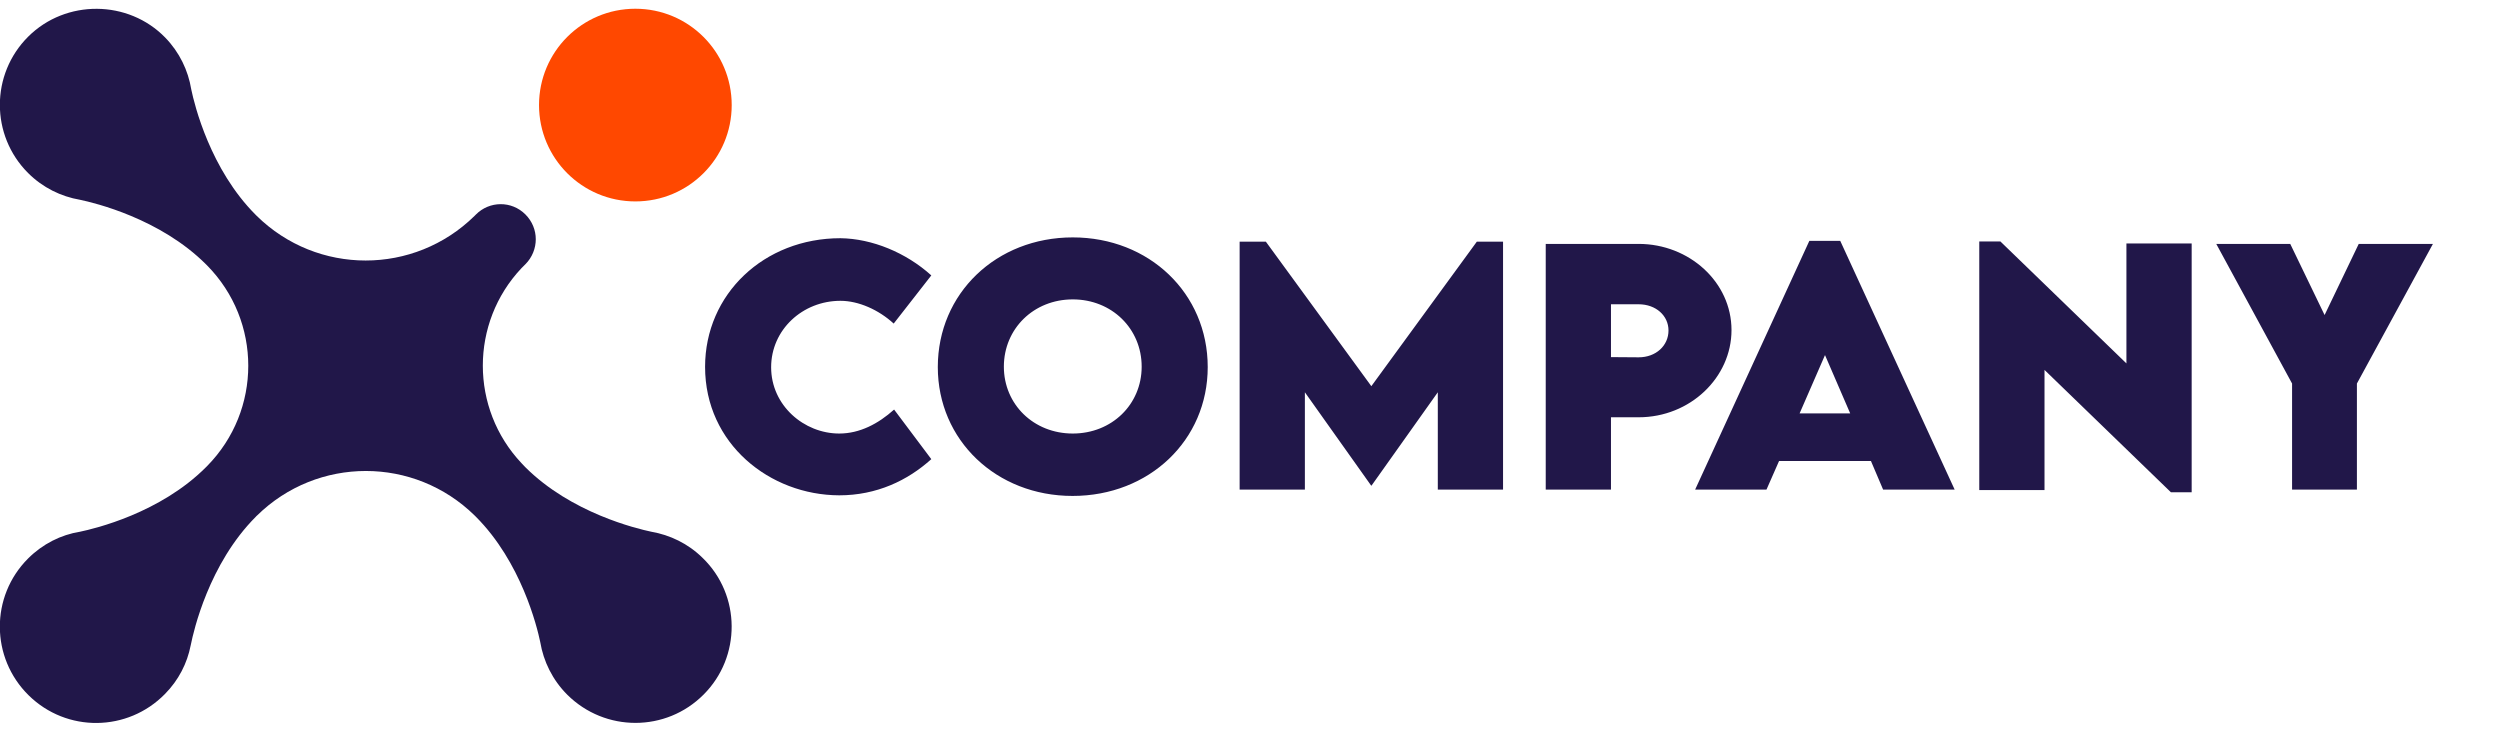
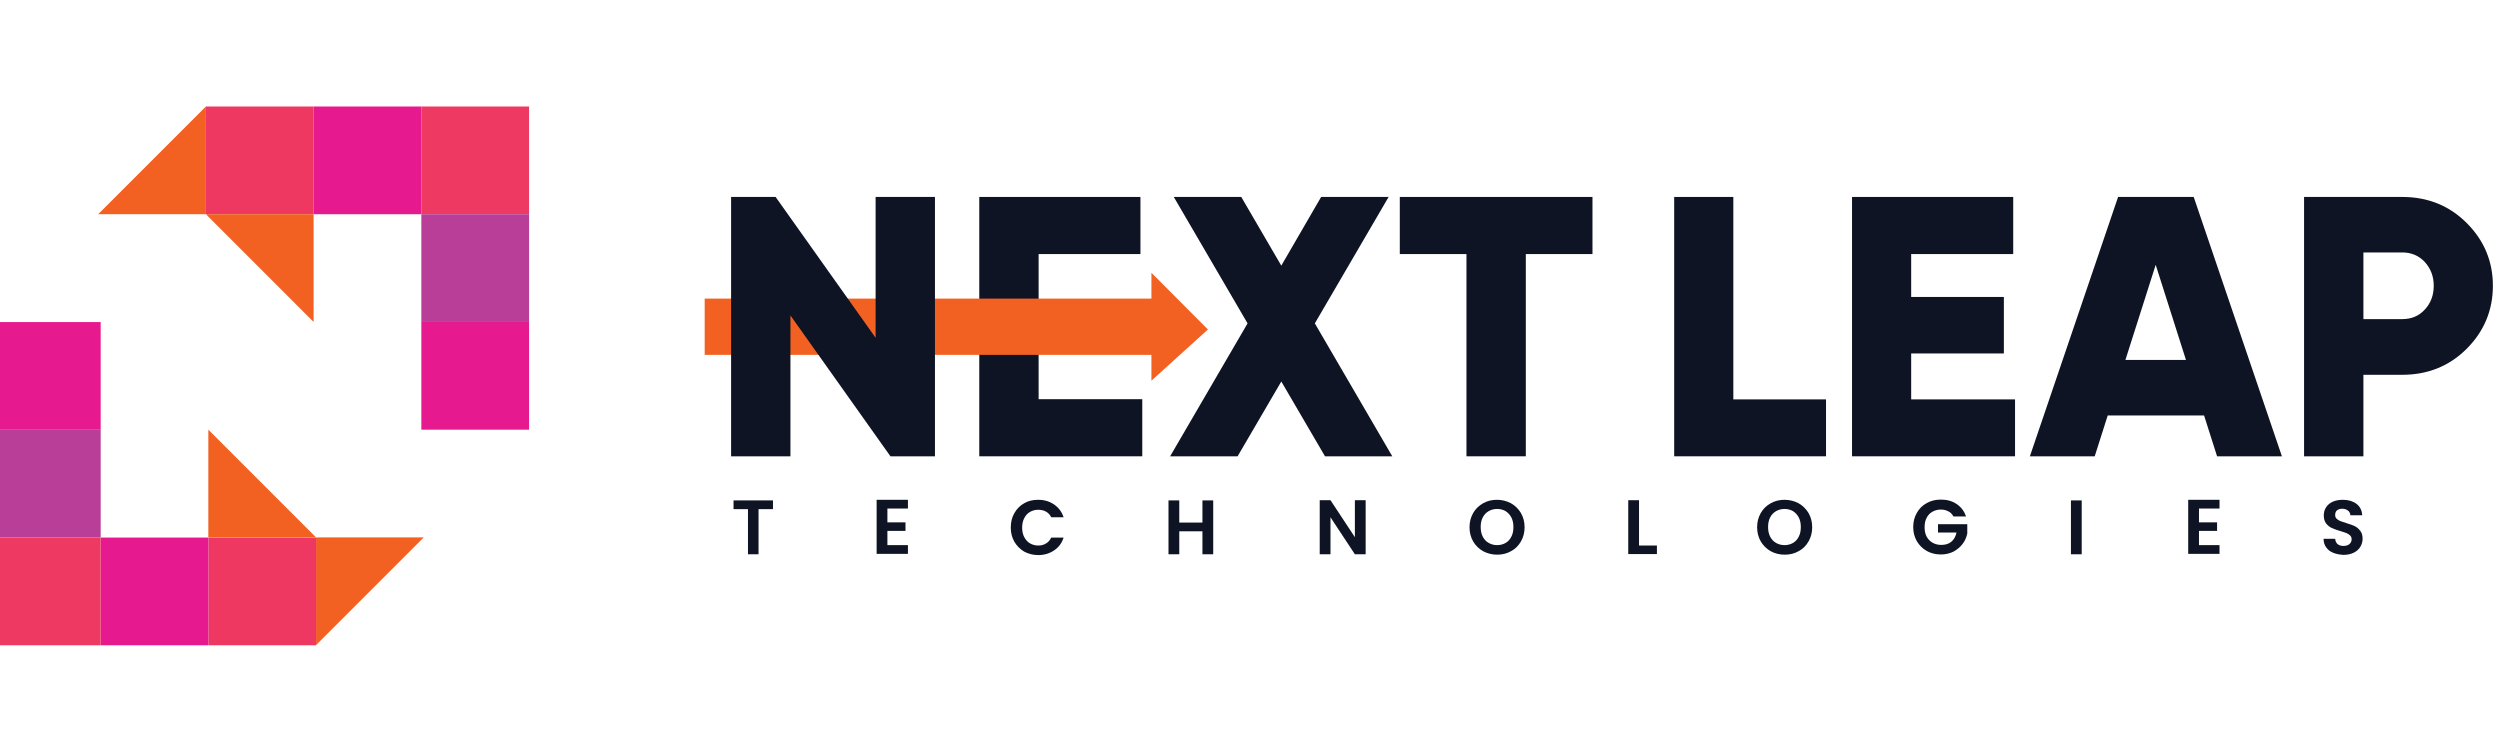
<svg xmlns="http://www.w3.org/2000/svg" version="1.1" id="Layer_1" x="0px" y="0px" viewBox="0 0 123 36" style="enable-background:new 0 0 123 36;" xml:space="preserve">
  <style type="text/css">
- 	.st0{fill:#FF4800;}
- 	.st1{fill:#211749;}
+ 	.st0{fill:#F26122;}
+ 	.st1{fill:#EE3761;}
+ 	.st2{fill:#E7198E;}
+ 	.st3{fill:#EE3962;}
+ 	.st4{fill:#B93E97;}
+ 	.st5{fill:#0E1423;}
</style>
  <g>
-     <path class="st0" d="M36,5.17c0,2.62-2.12,4.74-4.74,4.74c-2.62,0-4.74-2.12-4.74-4.74s2.12-4.74,4.74-4.74   C33.88,0.43,36,2.55,36,5.17z" />
-     <path class="st1" d="M34.62,34.17c-1.85,1.86-4.85,1.86-6.71,0.01c-0.73-0.73-1.17-1.64-1.33-2.59c-0.16-0.77-0.94-3.94-3.17-6.17   c-0.02-0.02-0.04-0.04-0.05-0.05c-2.98-2.93-7.74-2.93-10.72,0c-0.02,0.02-0.04,0.03-0.05,0.05c-2.32,2.32-3.07,5.66-3.19,6.25   c-0.01,0.03-0.01,0.06-0.02,0.09c-0.17,0.87-0.59,1.7-1.26,2.38c-1.84,1.88-4.84,1.91-6.71,0.07c-1.88-1.85-1.89-4.87-0.03-6.73   c0.72-0.72,1.62-1.17,2.56-1.32c0.71-0.15,3.94-0.91,6.2-3.18c0.02-0.02,0.03-0.03,0.05-0.05c2.7-2.74,2.7-7.13,0-9.87   c-0.02-0.02-0.03-0.03-0.05-0.05c-2.26-2.26-5.49-3.03-6.2-3.18c-0.94-0.16-1.84-0.6-2.56-1.32c-1.85-1.85-1.85-4.86,0.01-6.71   c1.85-1.84,4.92-1.82,6.74,0.05c0.7,0.72,1.13,1.62,1.28,2.55c0.16,0.77,0.94,3.94,3.17,6.17c0.02,0.02,0.04,0.04,0.05,0.05   c2.98,2.93,7.74,2.93,10.72,0c0.02-0.02,0.04-0.04,0.05-0.05l0.01-0.01c0.67-0.68,1.76-0.69,2.44-0.01   c0.34,0.34,0.51,0.78,0.51,1.22c0,0.44-0.17,0.89-0.51,1.23l-0.01,0.01c-0.06,0.06-0.12,0.12-0.18,0.18c-2.54,2.69-2.54,6.91,0,9.6   c0.06,0.06,0.12,0.12,0.18,0.19c2.26,2.26,5.49,3.03,6.2,3.18c0.92,0.16,1.81,0.58,2.53,1.29C36.46,29.28,36.47,32.32,34.62,34.17z   " />
+     <g>
+       <polygon class="st0" points="10.13,10.54 4.83,10.54 10.13,5.24   " />
+       <rect x="10.13" y="5.24" class="st1" width="5.3" height="5.3" />
+       <rect x="15.43" y="5.24" class="st2" width="5.3" height="5.3" />
+       <rect x="20.73" y="5.24" class="st3" width="5.3" height="5.3" />
+       <rect x="20.73" y="10.54" class="st4" width="5.3" height="5.3" />
+       <polygon class="st0" points="15.43,15.84 10.13,10.54 15.43,10.54   " />
+       <rect x="20.73" y="15.84" class="st2" width="5.3" height="5.3" />
+     </g>
+     <g>
+       <polygon class="st0" points="15.55,26.44 20.85,26.44 15.55,31.74   " />
+       <rect x="10.25" y="26.44" transform="matrix(-1 -1.224647e-16 1.224647e-16 -1 25.805 58.1878)" class="st1" width="5.3" height="5.3" />
+       <rect x="4.95" y="26.44" transform="matrix(-1 -1.224647e-16 1.224647e-16 -1 15.2042 58.1878)" class="st2" width="5.3" height="5.3" />
+       <rect x="-0.35" y="26.44" transform="matrix(-1 -1.224647e-16 1.224647e-16 -1 4.6034 58.1878)" class="st3" width="5.3" height="5.3" />
+       <rect x="-0.35" y="21.14" transform="matrix(-1 -1.224647e-16 1.224647e-16 -1 4.6034 47.587)" class="st4" width="5.3" height="5.3" />
+       <polygon class="st0" points="10.25,21.14 15.55,26.44 10.25,26.44   " />
+       <rect x="-0.35" y="15.84" transform="matrix(-1 -1.224647e-16 1.224647e-16 -1 4.6034 36.9862)" class="st2" width="5.3" height="5.3" />
+     </g>
  </g>
-   <path class="st1" d="M34.69,18.05c0-3.58,2.9-6.33,6.66-6.33c1.56,0.02,3.23,0.71,4.47,1.83l-1.85,2.37  c-0.74-0.68-1.73-1.12-2.62-1.12c-1.86,0-3.41,1.42-3.41,3.27c0,1.88,1.62,3.26,3.35,3.26c1.01,0,1.92-0.48,2.7-1.18l1.83,2.44  c-1.16,1.05-2.69,1.78-4.53,1.78C37.88,24.36,34.69,21.84,34.69,18.05z M46.14,18.06c0-3.63,2.88-6.38,6.64-6.38  c3.76,0,6.64,2.75,6.64,6.38c0,3.6-2.88,6.34-6.65,6.34C49.02,24.4,46.14,21.66,46.14,18.06z M56.17,18.04  c0-1.87-1.47-3.31-3.39-3.31c-1.92,0-3.39,1.44-3.39,3.31c0,1.86,1.47,3.29,3.39,3.29C54.7,21.33,56.17,19.9,56.17,18.04z   M73.95,11.89v12.2h-3.21V19.3l-3.26,4.59h-0.02L64.2,19.3v4.79h-3.21v-12.2h1.29L67.47,19l5.19-7.11H73.95z M76.05,12h4.57  c2.49,0,4.57,1.88,4.57,4.24c0,2.33-2.03,4.29-4.57,4.29h-1.36v3.56h-3.21V12z M82.09,16.26c0-0.73-0.62-1.29-1.47-1.29h-1.36v2.6  l1.36,0.01C81.48,17.58,82.09,17,82.09,16.26z M92.05,22.68h-4.52l-0.62,1.41h-3.51l5.62-12.24h1.52l5.63,12.24h-3.52L92.05,22.68z   M91.03,20.34l-1.24-2.87l-1.25,2.87H91.03z M107.83,11.99v12.23h-1.02l-6.22-6.02v5.91h-3.21V11.88h1.04l6.2,6v-5.9H107.83z   M112.77,18.87L109.04,12h3.64l1.69,3.5l1.68-3.5h3.65l-3.74,6.87v5.22h-3.19V18.87z" />
+   <g>
+     <path class="st5" d="M51.1,19.65V12.5h5.01V9.69h-7.93v12.76h8.02v-2.81H51.1z" />
+     <polygon class="st5" points="68.32,9.69 65,9.69 63.04,13.07 61.07,9.69 57.75,9.69 61.38,15.91 57.57,22.45 60.89,22.45    63.04,18.77 65.19,22.45 68.5,22.45 64.69,15.91  " />
+     <polygon class="st5" points="68.87,12.5 72.15,12.5 72.15,22.45 75.07,22.45 75.07,12.5 78.35,12.5 78.35,9.69 68.87,9.69  " />
+     <polygon class="st5" points="85.28,9.69 82.37,9.69 82.37,22.45 89.84,22.45 89.84,19.65 85.28,19.65  " />
+     <polygon class="st5" points="94.03,17.39 98.59,17.39 98.59,14.61 94.03,14.61 94.03,12.5 99.05,12.5 99.05,9.69 91.12,9.69    91.12,22.45 99.14,22.45 99.14,19.65 94.03,19.65  " />
+     <path class="st5" d="M104.21,9.69l-4.34,12.76h3.19l0.64-2.01h4.74l0.64,2.01h3.19l-4.34-12.76H104.21z M104.57,17.71l1.49-4.68   l1.49,4.68H104.57z" />
+     <path class="st5" d="M121.36,10.97c-0.85-0.85-1.91-1.28-3.17-1.28h-4.83v12.76h2.92v-4.01h1.91c1.26,0,2.32-0.43,3.17-1.28   c0.86-0.86,1.29-1.9,1.29-3.1C122.65,12.86,122.22,11.83,121.36,10.97z M119.3,15.23c-0.29,0.32-0.66,0.47-1.11,0.47h-1.91v-3.28   h1.91c0.45,0,0.82,0.16,1.11,0.47c0.29,0.32,0.44,0.71,0.44,1.17C119.74,14.53,119.59,14.92,119.3,15.23z" />
+     <polygon class="st0" points="59.43,16.21 56.65,13.42 56.65,14.69 34.67,14.69 34.67,17.46 56.65,17.46 56.65,18.73  " />
+     <path class="st5" d="M43.08,16.62V9.69h2.92v12.76h-2.19l-4.92-6.93v6.93h-2.92V9.69h2.19L43.08,16.62z" />
+     <g>
+       <path class="st5" d="M38.03,24.62v0.43h-0.71v2.22H36.8v-2.22h-0.71v-0.43H38.03z" />
+       <path class="st5" d="M43.66,25.04v0.66h0.89v0.42h-0.89v0.7h1.01v0.43h-1.54v-2.66h1.54v0.43H43.66z" />
+       <path class="st5" d="M49.91,25.24c0.12-0.21,0.28-0.37,0.48-0.48c0.2-0.12,0.43-0.17,0.69-0.17c0.3,0,0.56,0.08,0.78,0.23    c0.22,0.15,0.38,0.36,0.47,0.63h-0.61c-0.06-0.13-0.15-0.22-0.26-0.28c-0.11-0.06-0.24-0.09-0.38-0.09    c-0.15,0-0.29,0.04-0.41,0.11c-0.12,0.07-0.21,0.17-0.28,0.31c-0.07,0.13-0.1,0.29-0.1,0.46c0,0.17,0.03,0.33,0.1,0.46    c0.07,0.13,0.16,0.24,0.28,0.31c0.12,0.07,0.26,0.11,0.41,0.11c0.14,0,0.27-0.03,0.38-0.1c0.11-0.06,0.2-0.16,0.26-0.29h0.61    c-0.09,0.27-0.24,0.48-0.47,0.63c-0.22,0.15-0.48,0.23-0.78,0.23c-0.25,0-0.48-0.06-0.69-0.17c-0.2-0.12-0.36-0.28-0.48-0.48    c-0.12-0.21-0.18-0.44-0.18-0.7C49.73,25.68,49.79,25.44,49.91,25.24z" />
+       <path class="st5" d="M59.69,24.62v2.65h-0.53v-1.13h-1.14v1.13h-0.53v-2.65h0.53v1.09h1.14v-1.09H59.69z" />
+       <path class="st5" d="M67.19,27.27h-0.53l-1.2-1.82v1.82h-0.53v-2.66h0.53l1.2,1.82v-1.82h0.53V27.27z" />
+       <path class="st5" d="M72.97,27.12c-0.21-0.12-0.37-0.28-0.49-0.48c-0.12-0.21-0.18-0.44-0.18-0.7c0-0.26,0.06-0.49,0.18-0.7    c0.12-0.21,0.29-0.37,0.49-0.48c0.21-0.12,0.44-0.17,0.68-0.17c0.25,0,0.48,0.06,0.69,0.17c0.21,0.12,0.37,0.28,0.49,0.48    c0.12,0.21,0.18,0.44,0.18,0.7c0,0.26-0.06,0.49-0.18,0.7c-0.12,0.21-0.28,0.37-0.49,0.48c-0.21,0.12-0.44,0.17-0.68,0.17    C73.41,27.29,73.18,27.23,72.97,27.12z M74.08,26.71c0.12-0.07,0.22-0.18,0.28-0.31c0.07-0.13,0.1-0.29,0.1-0.47    c0-0.18-0.03-0.33-0.1-0.47c-0.07-0.13-0.16-0.23-0.28-0.31c-0.12-0.07-0.26-0.11-0.42-0.11c-0.16,0-0.3,0.04-0.42,0.11    c-0.12,0.07-0.22,0.17-0.29,0.31c-0.07,0.13-0.1,0.29-0.1,0.47c0,0.18,0.03,0.33,0.1,0.47c0.07,0.13,0.16,0.24,0.29,0.31    c0.12,0.07,0.26,0.11,0.42,0.11C73.82,26.82,73.96,26.78,74.08,26.71z" />
+       <path class="st5" d="M80.65,26.84h0.87v0.42h-1.41v-2.65h0.53V26.84z" />
+       <path class="st5" d="M87.12,27.12c-0.21-0.12-0.37-0.28-0.49-0.48c-0.12-0.21-0.18-0.44-0.18-0.7c0-0.26,0.06-0.49,0.18-0.7    c0.12-0.21,0.29-0.37,0.49-0.48c0.21-0.12,0.44-0.17,0.68-0.17c0.25,0,0.48,0.06,0.69,0.17c0.21,0.12,0.37,0.28,0.49,0.48    c0.12,0.21,0.18,0.44,0.18,0.7c0,0.26-0.06,0.49-0.18,0.7c-0.12,0.21-0.28,0.37-0.49,0.48c-0.21,0.12-0.44,0.17-0.68,0.17    C87.55,27.29,87.32,27.23,87.12,27.12z M88.22,26.71c0.12-0.07,0.22-0.18,0.28-0.31c0.07-0.13,0.1-0.29,0.1-0.47    c0-0.18-0.03-0.33-0.1-0.47c-0.07-0.13-0.16-0.23-0.28-0.31c-0.12-0.07-0.26-0.11-0.42-0.11c-0.16,0-0.3,0.04-0.42,0.11    c-0.12,0.07-0.22,0.17-0.29,0.31c-0.07,0.13-0.1,0.29-0.1,0.47c0,0.18,0.03,0.33,0.1,0.47c0.07,0.13,0.16,0.24,0.29,0.31    c0.12,0.07,0.26,0.11,0.42,0.11C87.96,26.82,88.1,26.78,88.22,26.71z" />
+       <path class="st5" d="M96.11,25.41c-0.06-0.11-0.14-0.2-0.25-0.25c-0.11-0.06-0.23-0.09-0.37-0.09c-0.16,0-0.3,0.04-0.42,0.11    c-0.12,0.07-0.22,0.17-0.28,0.3c-0.07,0.13-0.1,0.28-0.1,0.46c0,0.18,0.03,0.33,0.1,0.46c0.07,0.13,0.17,0.23,0.29,0.3    c0.12,0.07,0.27,0.11,0.43,0.11c0.2,0,0.37-0.05,0.5-0.16s0.21-0.26,0.25-0.45h-0.91v-0.41h1.44v0.46    c-0.04,0.18-0.11,0.36-0.23,0.51c-0.12,0.16-0.27,0.28-0.45,0.38c-0.18,0.09-0.39,0.14-0.62,0.14c-0.26,0-0.49-0.06-0.69-0.17    c-0.21-0.12-0.37-0.28-0.49-0.48c-0.12-0.21-0.18-0.44-0.18-0.7c0-0.26,0.06-0.49,0.18-0.7c0.12-0.21,0.28-0.37,0.49-0.48    c0.21-0.12,0.44-0.17,0.69-0.17c0.3,0,0.56,0.07,0.78,0.22c0.22,0.15,0.37,0.35,0.46,0.61H96.11z" />
+       <path class="st5" d="M102.42,24.62v2.65h-0.53v-2.65H102.42z" />
+       <path class="st5" d="M108.19,25.04v0.66h0.89v0.42h-0.89v0.7h1.01v0.43h-1.54v-2.66h1.54v0.43H108.19z" />
+       <path class="st5" d="M114.8,27.2c-0.15-0.06-0.27-0.15-0.35-0.27c-0.09-0.12-0.13-0.26-0.13-0.42h0.57    c0.01,0.11,0.05,0.2,0.12,0.26s0.17,0.09,0.29,0.09c0.12,0,0.22-0.03,0.29-0.09c0.07-0.06,0.11-0.14,0.11-0.23    c0-0.08-0.02-0.14-0.07-0.19c-0.05-0.05-0.11-0.09-0.18-0.12c-0.07-0.03-0.17-0.06-0.3-0.1c-0.17-0.05-0.31-0.1-0.42-0.15    c-0.11-0.05-0.2-0.12-0.28-0.22c-0.08-0.1-0.12-0.23-0.12-0.4c0-0.16,0.04-0.29,0.12-0.41c0.08-0.12,0.19-0.21,0.33-0.27    c0.14-0.06,0.3-0.09,0.49-0.09c0.27,0,0.5,0.07,0.67,0.2c0.17,0.13,0.27,0.32,0.28,0.56h-0.58c-0.01-0.09-0.04-0.17-0.12-0.23    s-0.17-0.09-0.29-0.09c-0.1,0-0.19,0.03-0.25,0.08c-0.06,0.05-0.09,0.13-0.09,0.23c0,0.07,0.02,0.13,0.07,0.18    c0.05,0.05,0.1,0.08,0.17,0.11c0.07,0.03,0.17,0.06,0.29,0.1c0.17,0.05,0.31,0.1,0.42,0.15c0.11,0.05,0.2,0.13,0.28,0.23    c0.08,0.1,0.12,0.23,0.12,0.4c0,0.14-0.04,0.27-0.11,0.39c-0.07,0.12-0.18,0.22-0.32,0.29c-0.14,0.07-0.31,0.11-0.51,0.11    C115.12,27.29,114.95,27.26,114.8,27.2z" />
+     </g>
+   </g>
</svg>
